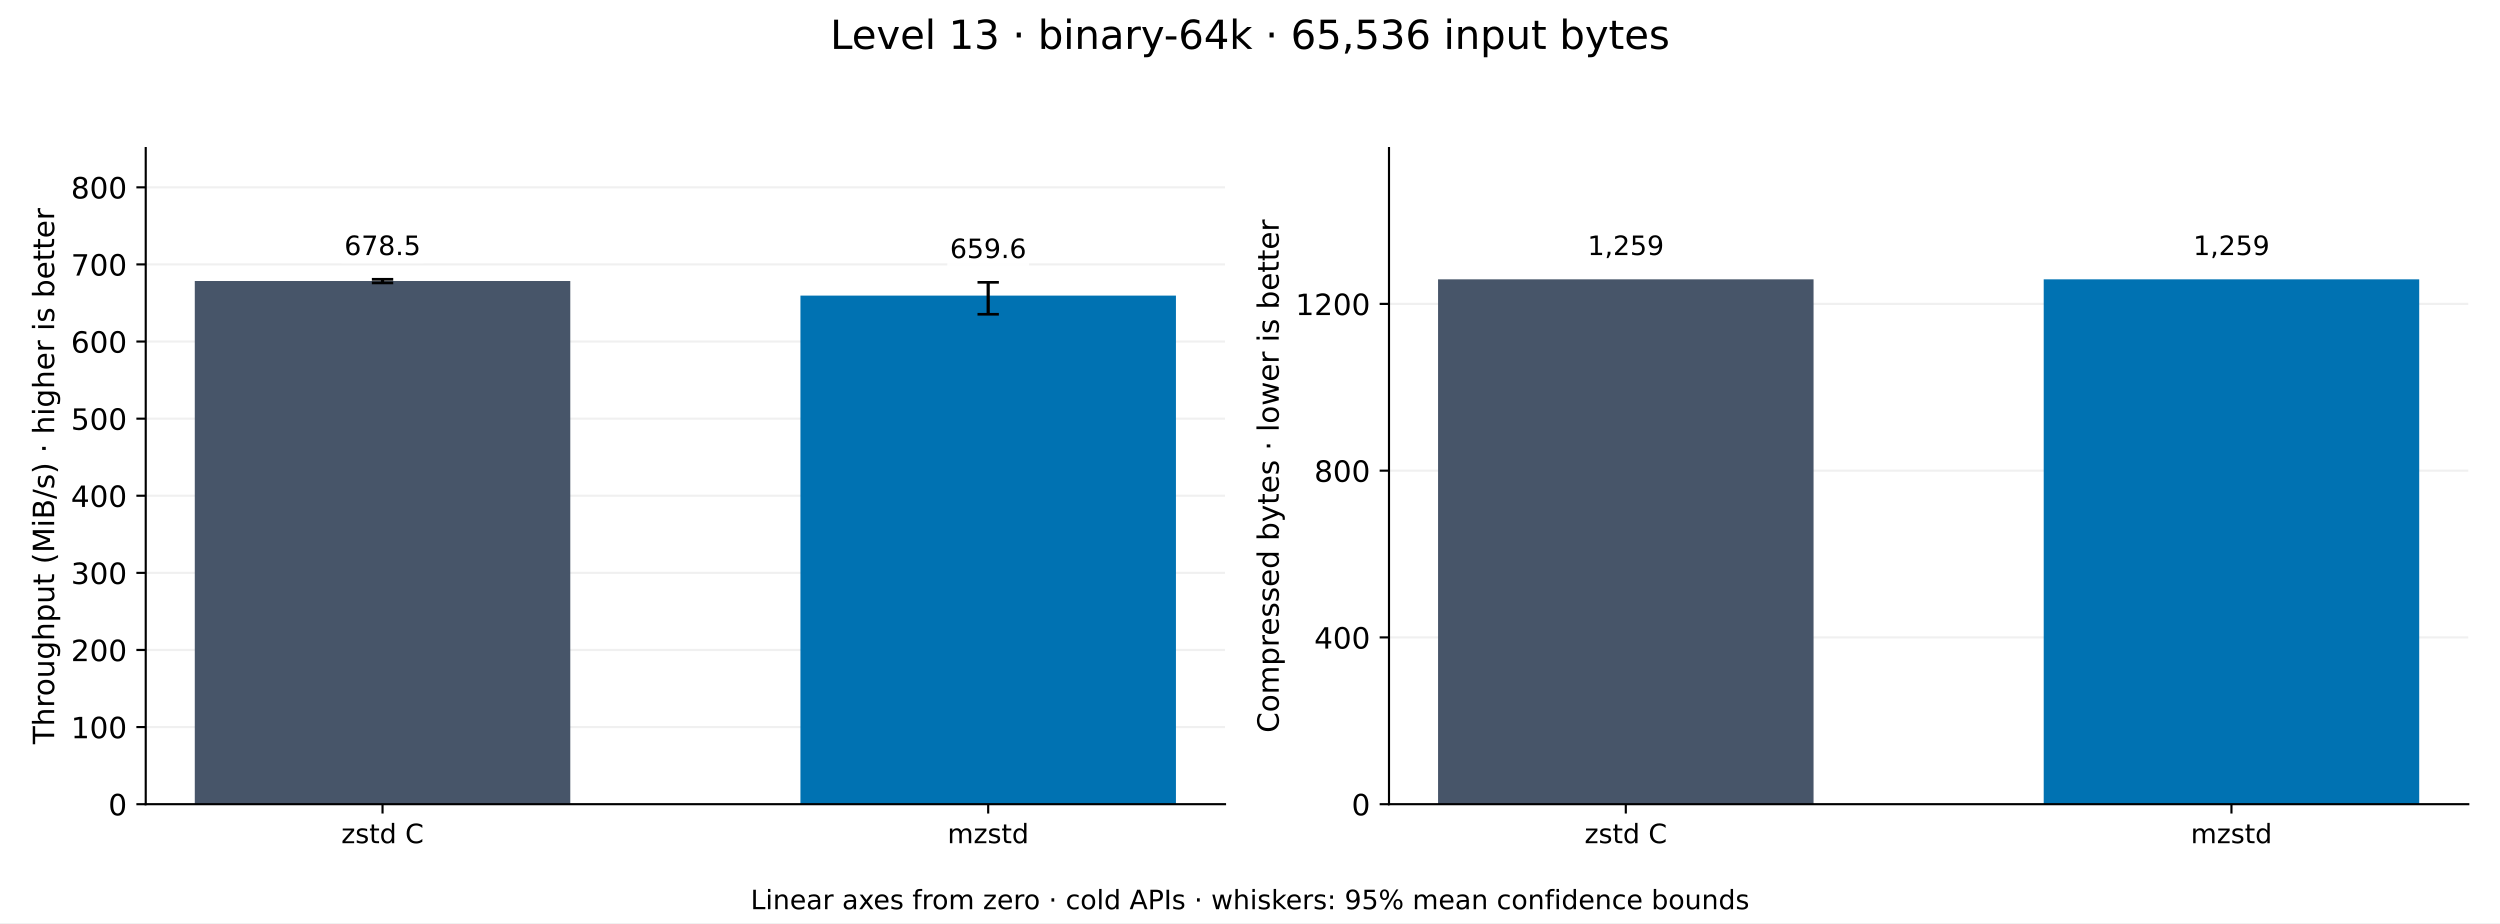
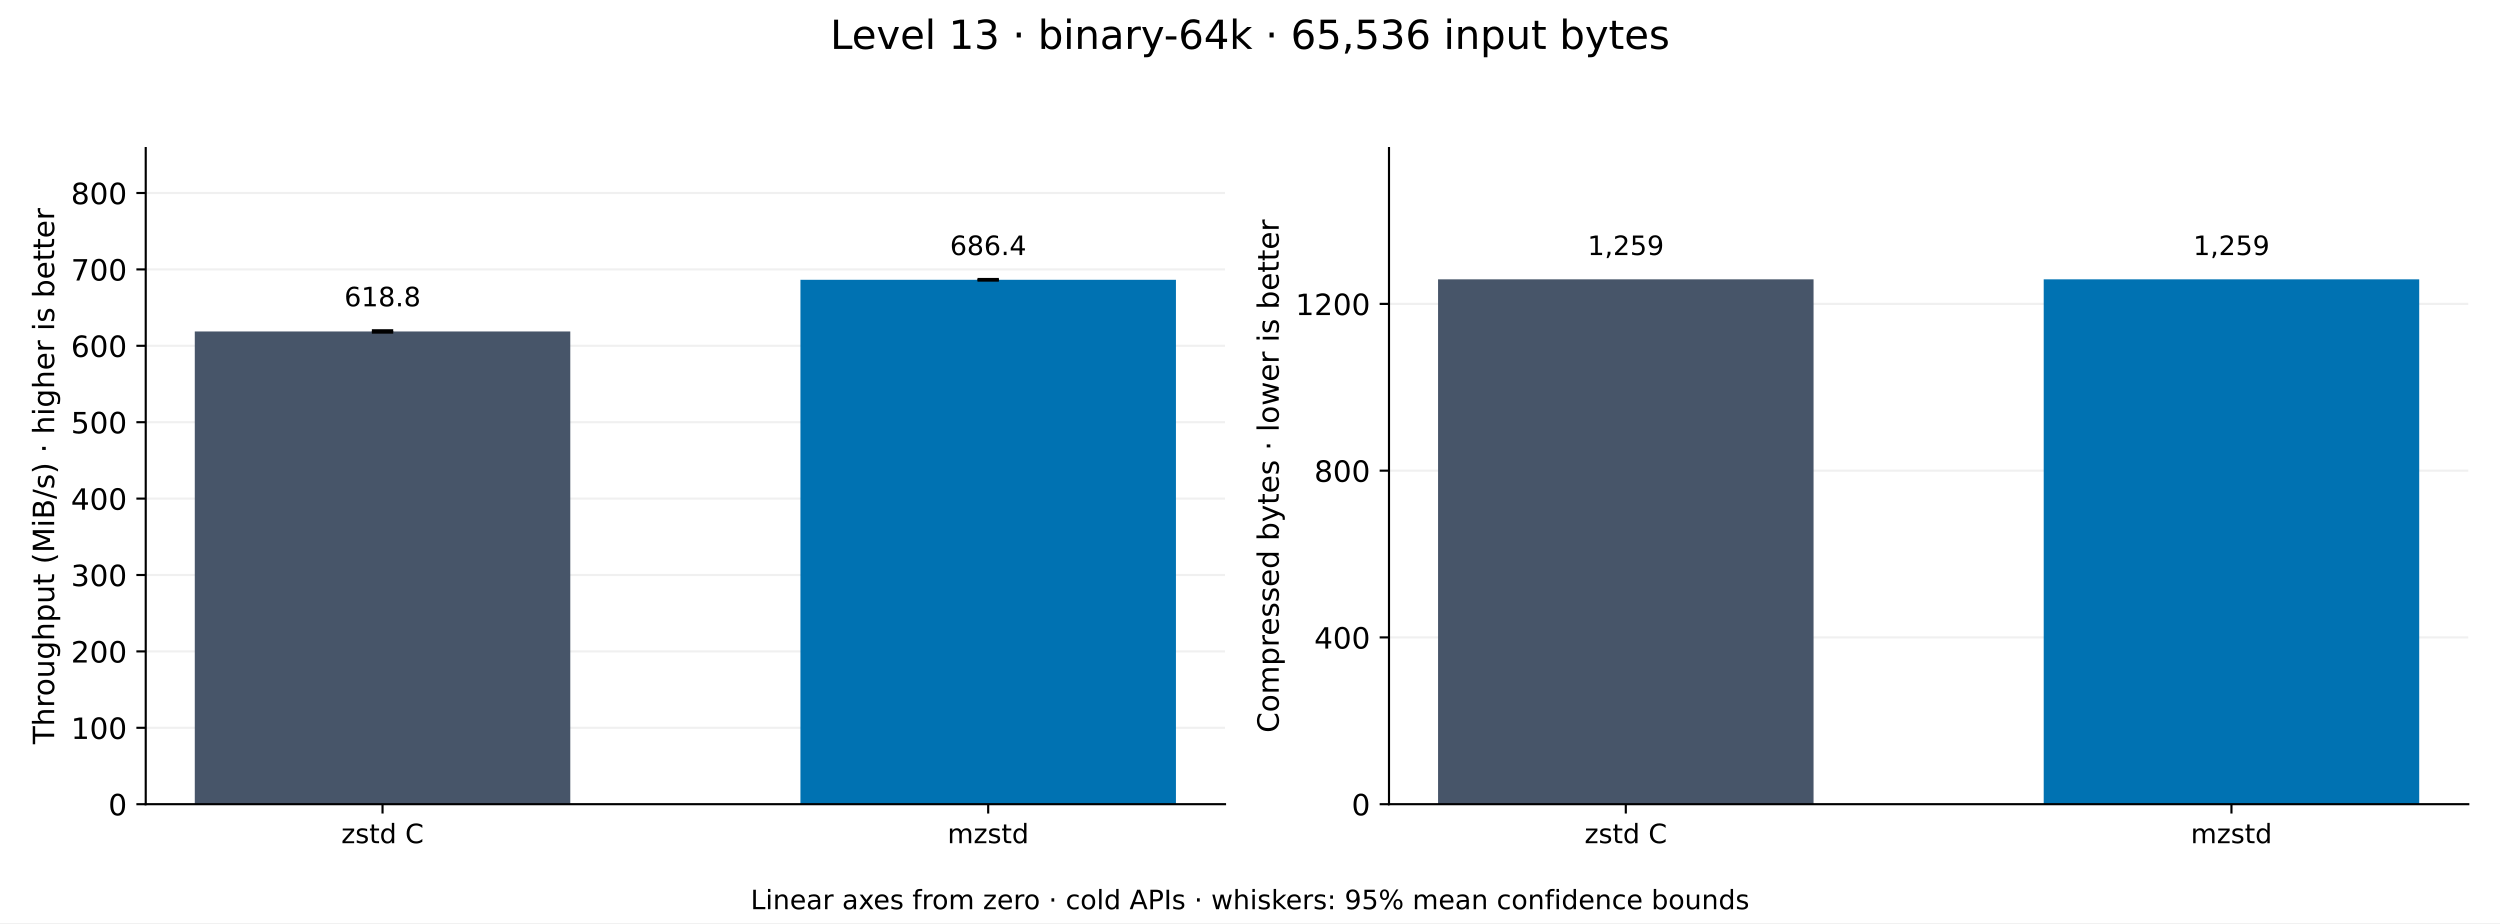
<svg xmlns="http://www.w3.org/2000/svg" xmlns:xlink="http://www.w3.org/1999/xlink" width="936pt" height="345.6pt" viewBox="0 0 936 345.6" version="1.1">
  <defs>
    <style type="text/css">*{stroke-linejoin: round; stroke-linecap: butt}</style>
  </defs>
  <g id="figure_1">
    <g id="patch_1">
      <path d="M 0 345.6 L 936 345.6 L 936 0 L 0 0 z " style="fill: #ffffff" />
    </g>
    <g id="axes_1">
      <g id="patch_2">
        <path d="M 54.56 301.088 L 458.64 301.088 L 458.64 55.44 L 54.56 55.44 z " style="fill: #ffffff" />
      </g>
      <g id="matplotlib.axis_1">
        <g id="xtick_1">
          <g id="line2d_1">
            <defs>
              <path id="mcbfd24ea1b" d="M 0 0 L 0 3.5 " style="stroke: #000000; stroke-width: 0.8" />
            </defs>
            <g>
              <use xlink:href="#mcbfd24ea1b" x="143.222" y="301.088" style="stroke: #000000; stroke-width: 0.8" />
            </g>
          </g>
          <g id="text_1">
            <text style="font-size: 10px; font-family: 'DejaVu Sans', 'Bitstream Vera Sans', 'Computer Modern Sans Serif', 'Lucida Grande', 'Verdana', 'Geneva', 'Lucid', 'Arial', 'Helvetica', 'Avant Garde', sans-serif; text-anchor: middle" x="143.222" y="315.686" transform="rotate(-0 143.2218 315.6864)">zstd C</text>
          </g>
        </g>
        <g id="xtick_2">
          <g id="line2d_2">
            <g>
              <use xlink:href="#mcbfd24ea1b" x="369.978" y="301.088" style="stroke: #000000; stroke-width: 0.8" />
            </g>
          </g>
          <g id="text_2">
            <text style="font-size: 10px; font-family: 'DejaVu Sans', 'Bitstream Vera Sans', 'Computer Modern Sans Serif', 'Lucida Grande', 'Verdana', 'Geneva', 'Lucid', 'Arial', 'Helvetica', 'Avant Garde', sans-serif; text-anchor: middle" x="369.978" y="315.686" transform="rotate(-0 369.9782 315.6864)">mzstd</text>
          </g>
        </g>
      </g>
      <g id="matplotlib.axis_2">
        <g id="ytick_1">
          <g id="line2d_3">
            <path d="M 54.56 301.088 L 458.64 301.088 " clip-path="url(#p4144bda285)" style="fill: none; stroke: #b0b0b0; stroke-opacity: 0.18; stroke-width: 0.8; stroke-linecap: square" />
          </g>
          <g id="line2d_4">
            <defs>
              <path id="m862e928616" d="M 0 0 L -3.5 0 " style="stroke: #000000; stroke-width: 0.8" />
            </defs>
            <g>
              <use xlink:href="#m862e928616" x="54.56" y="301.088" style="stroke: #000000; stroke-width: 0.8" />
            </g>
          </g>
          <g id="text_3">
            <text style="font-size: 11px; font-family: 'DejaVu Sans', 'Bitstream Vera Sans', 'Computer Modern Sans Serif', 'Lucida Grande', 'Verdana', 'Geneva', 'Lucid', 'Arial', 'Helvetica', 'Avant Garde', sans-serif; text-anchor: end" x="47.56" y="305.267" transform="rotate(-0 47.56 305.2671)">0</text>
          </g>
        </g>
        <g id="ytick_2">
          <g id="line2d_5">
-             <path d="M 54.56 272.218 L 458.64 272.218 " clip-path="url(#p4144bda285)" style="fill: none; stroke: #b0b0b0; stroke-opacity: 0.18; stroke-width: 0.8; stroke-linecap: square" />
+             <path d="M 54.56 272.485 L 458.64 272.485 " clip-path="url(#p4144bda285)" style="fill: none; stroke: #b0b0b0; stroke-opacity: 0.18; stroke-width: 0.8; stroke-linecap: square" />
          </g>
          <g id="line2d_6">
            <g>
-               <use xlink:href="#m862e928616" x="54.56" y="272.218" style="stroke: #000000; stroke-width: 0.8" />
+               <use xlink:href="#m862e928616" x="54.56" y="272.485" style="stroke: #000000; stroke-width: 0.8" />
            </g>
          </g>
          <g id="text_4">
-             <text style="font-size: 11px; font-family: 'DejaVu Sans', 'Bitstream Vera Sans', 'Computer Modern Sans Serif', 'Lucida Grande', 'Verdana', 'Geneva', 'Lucid', 'Arial', 'Helvetica', 'Avant Garde', sans-serif; text-anchor: end" x="47.56" y="276.397" transform="rotate(-0 47.56 276.3973)">100</text>
+             <text style="font-size: 11px; font-family: 'DejaVu Sans', 'Bitstream Vera Sans', 'Computer Modern Sans Serif', 'Lucida Grande', 'Verdana', 'Geneva', 'Lucid', 'Arial', 'Helvetica', 'Avant Garde', sans-serif; text-anchor: end" x="47.56" y="276.664" transform="rotate(-0 47.56 276.6638)">100</text>
          </g>
        </g>
        <g id="ytick_3">
          <g id="line2d_7">
-             <path d="M 54.56 243.348 L 458.64 243.348 " clip-path="url(#p4144bda285)" style="fill: none; stroke: #b0b0b0; stroke-opacity: 0.18; stroke-width: 0.8; stroke-linecap: square" />
+             <path d="M 54.56 243.881 L 458.64 243.881 " clip-path="url(#p4144bda285)" style="fill: none; stroke: #b0b0b0; stroke-opacity: 0.18; stroke-width: 0.8; stroke-linecap: square" />
          </g>
          <g id="line2d_8">
            <g>
-               <use xlink:href="#m862e928616" x="54.56" y="243.348" style="stroke: #000000; stroke-width: 0.8" />
+               <use xlink:href="#m862e928616" x="54.56" y="243.881" style="stroke: #000000; stroke-width: 0.8" />
            </g>
          </g>
          <g id="text_5">
-             <text style="font-size: 11px; font-family: 'DejaVu Sans', 'Bitstream Vera Sans', 'Computer Modern Sans Serif', 'Lucida Grande', 'Verdana', 'Geneva', 'Lucid', 'Arial', 'Helvetica', 'Avant Garde', sans-serif; text-anchor: end" x="47.56" y="247.527" transform="rotate(-0 47.56 247.5274)">200</text>
+             <text style="font-size: 11px; font-family: 'DejaVu Sans', 'Bitstream Vera Sans', 'Computer Modern Sans Serif', 'Lucida Grande', 'Verdana', 'Geneva', 'Lucid', 'Arial', 'Helvetica', 'Avant Garde', sans-serif; text-anchor: end" x="47.56" y="248.06" transform="rotate(-0 47.56 248.0605)">200</text>
          </g>
        </g>
        <g id="ytick_4">
          <g id="line2d_9">
-             <path d="M 54.56 214.478 L 458.64 214.478 " clip-path="url(#p4144bda285)" style="fill: none; stroke: #b0b0b0; stroke-opacity: 0.18; stroke-width: 0.8; stroke-linecap: square" />
+             <path d="M 54.56 215.278 L 458.64 215.278 " clip-path="url(#p4144bda285)" style="fill: none; stroke: #b0b0b0; stroke-opacity: 0.18; stroke-width: 0.8; stroke-linecap: square" />
          </g>
          <g id="line2d_10">
            <g>
-               <use xlink:href="#m862e928616" x="54.56" y="214.478" style="stroke: #000000; stroke-width: 0.8" />
+               <use xlink:href="#m862e928616" x="54.56" y="215.278" style="stroke: #000000; stroke-width: 0.8" />
            </g>
          </g>
          <g id="text_6">
-             <text style="font-size: 11px; font-family: 'DejaVu Sans', 'Bitstream Vera Sans', 'Computer Modern Sans Serif', 'Lucida Grande', 'Verdana', 'Geneva', 'Lucid', 'Arial', 'Helvetica', 'Avant Garde', sans-serif; text-anchor: end" x="47.56" y="218.658" transform="rotate(-0 47.56 218.6575)">300</text>
+             <text style="font-size: 11px; font-family: 'DejaVu Sans', 'Bitstream Vera Sans', 'Computer Modern Sans Serif', 'Lucida Grande', 'Verdana', 'Geneva', 'Lucid', 'Arial', 'Helvetica', 'Avant Garde', sans-serif; text-anchor: end" x="47.56" y="219.457" transform="rotate(-0 47.56 219.4572)">300</text>
          </g>
        </g>
        <g id="ytick_5">
          <g id="line2d_11">
-             <path d="M 54.56 185.609 L 458.64 185.609 " clip-path="url(#p4144bda285)" style="fill: none; stroke: #b0b0b0; stroke-opacity: 0.18; stroke-width: 0.8; stroke-linecap: square" />
+             <path d="M 54.56 186.675 L 458.64 186.675 " clip-path="url(#p4144bda285)" style="fill: none; stroke: #b0b0b0; stroke-opacity: 0.18; stroke-width: 0.8; stroke-linecap: square" />
          </g>
          <g id="line2d_12">
            <g>
-               <use xlink:href="#m862e928616" x="54.56" y="185.609" style="stroke: #000000; stroke-width: 0.8" />
+               <use xlink:href="#m862e928616" x="54.56" y="186.675" style="stroke: #000000; stroke-width: 0.8" />
            </g>
          </g>
          <g id="text_7">
-             <text style="font-size: 11px; font-family: 'DejaVu Sans', 'Bitstream Vera Sans', 'Computer Modern Sans Serif', 'Lucida Grande', 'Verdana', 'Geneva', 'Lucid', 'Arial', 'Helvetica', 'Avant Garde', sans-serif; text-anchor: end" x="47.56" y="189.788" transform="rotate(-0 47.56 189.7877)">400</text>
+             <text style="font-size: 11px; font-family: 'DejaVu Sans', 'Bitstream Vera Sans', 'Computer Modern Sans Serif', 'Lucida Grande', 'Verdana', 'Geneva', 'Lucid', 'Arial', 'Helvetica', 'Avant Garde', sans-serif; text-anchor: end" x="47.56" y="190.854" transform="rotate(-0 47.56 190.8538)">400</text>
          </g>
        </g>
        <g id="ytick_6">
          <g id="line2d_13">
-             <path d="M 54.56 156.739 L 458.64 156.739 " clip-path="url(#p4144bda285)" style="fill: none; stroke: #b0b0b0; stroke-opacity: 0.18; stroke-width: 0.8; stroke-linecap: square" />
+             <path d="M 54.56 158.071 L 458.64 158.071 " clip-path="url(#p4144bda285)" style="fill: none; stroke: #b0b0b0; stroke-opacity: 0.18; stroke-width: 0.8; stroke-linecap: square" />
          </g>
          <g id="line2d_14">
            <g>
-               <use xlink:href="#m862e928616" x="54.56" y="156.739" style="stroke: #000000; stroke-width: 0.8" />
+               <use xlink:href="#m862e928616" x="54.56" y="158.071" style="stroke: #000000; stroke-width: 0.8" />
            </g>
          </g>
          <g id="text_8">
-             <text style="font-size: 11px; font-family: 'DejaVu Sans', 'Bitstream Vera Sans', 'Computer Modern Sans Serif', 'Lucida Grande', 'Verdana', 'Geneva', 'Lucid', 'Arial', 'Helvetica', 'Avant Garde', sans-serif; text-anchor: end" x="47.56" y="160.918" transform="rotate(-0 47.56 160.9178)">500</text>
+             <text style="font-size: 11px; font-family: 'DejaVu Sans', 'Bitstream Vera Sans', 'Computer Modern Sans Serif', 'Lucida Grande', 'Verdana', 'Geneva', 'Lucid', 'Arial', 'Helvetica', 'Avant Garde', sans-serif; text-anchor: end" x="47.56" y="162.251" transform="rotate(-0 47.56 162.2505)">500</text>
          </g>
        </g>
        <g id="ytick_7">
          <g id="line2d_15">
-             <path d="M 54.56 127.869 L 458.64 127.869 " clip-path="url(#p4144bda285)" style="fill: none; stroke: #b0b0b0; stroke-opacity: 0.18; stroke-width: 0.8; stroke-linecap: square" />
+             <path d="M 54.56 129.468 L 458.64 129.468 " clip-path="url(#p4144bda285)" style="fill: none; stroke: #b0b0b0; stroke-opacity: 0.18; stroke-width: 0.8; stroke-linecap: square" />
          </g>
          <g id="line2d_16">
            <g>
-               <use xlink:href="#m862e928616" x="54.56" y="127.869" style="stroke: #000000; stroke-width: 0.8" />
+               <use xlink:href="#m862e928616" x="54.56" y="129.468" style="stroke: #000000; stroke-width: 0.8" />
            </g>
          </g>
          <g id="text_9">
-             <text style="font-size: 11px; font-family: 'DejaVu Sans', 'Bitstream Vera Sans', 'Computer Modern Sans Serif', 'Lucida Grande', 'Verdana', 'Geneva', 'Lucid', 'Arial', 'Helvetica', 'Avant Garde', sans-serif; text-anchor: end" x="47.56" y="132.048" transform="rotate(-0 47.56 132.0479)">600</text>
+             <text style="font-size: 11px; font-family: 'DejaVu Sans', 'Bitstream Vera Sans', 'Computer Modern Sans Serif', 'Lucida Grande', 'Verdana', 'Geneva', 'Lucid', 'Arial', 'Helvetica', 'Avant Garde', sans-serif; text-anchor: end" x="47.56" y="133.647" transform="rotate(-0 47.56 133.6472)">600</text>
          </g>
        </g>
        <g id="ytick_8">
          <g id="line2d_17">
-             <path d="M 54.56 98.999 L 458.64 98.999 " clip-path="url(#p4144bda285)" style="fill: none; stroke: #b0b0b0; stroke-opacity: 0.18; stroke-width: 0.8; stroke-linecap: square" />
+             <path d="M 54.56 100.865 L 458.64 100.865 " clip-path="url(#p4144bda285)" style="fill: none; stroke: #b0b0b0; stroke-opacity: 0.18; stroke-width: 0.8; stroke-linecap: square" />
          </g>
          <g id="line2d_18">
            <g>
-               <use xlink:href="#m862e928616" x="54.56" y="98.999" style="stroke: #000000; stroke-width: 0.8" />
+               <use xlink:href="#m862e928616" x="54.56" y="100.865" style="stroke: #000000; stroke-width: 0.8" />
            </g>
          </g>
          <g id="text_10">
-             <text style="font-size: 11px; font-family: 'DejaVu Sans', 'Bitstream Vera Sans', 'Computer Modern Sans Serif', 'Lucida Grande', 'Verdana', 'Geneva', 'Lucid', 'Arial', 'Helvetica', 'Avant Garde', sans-serif; text-anchor: end" x="47.56" y="103.178" transform="rotate(-0 47.56 103.1781)">700</text>
+             <text style="font-size: 11px; font-family: 'DejaVu Sans', 'Bitstream Vera Sans', 'Computer Modern Sans Serif', 'Lucida Grande', 'Verdana', 'Geneva', 'Lucid', 'Arial', 'Helvetica', 'Avant Garde', sans-serif; text-anchor: end" x="47.56" y="105.044" transform="rotate(-0 47.56 105.0439)">700</text>
          </g>
        </g>
        <g id="ytick_9">
          <g id="line2d_19">
-             <path d="M 54.56 70.129 L 458.64 70.129 " clip-path="url(#p4144bda285)" style="fill: none; stroke: #b0b0b0; stroke-opacity: 0.18; stroke-width: 0.8; stroke-linecap: square" />
+             <path d="M 54.56 72.261 L 458.64 72.261 " clip-path="url(#p4144bda285)" style="fill: none; stroke: #b0b0b0; stroke-opacity: 0.18; stroke-width: 0.8; stroke-linecap: square" />
          </g>
          <g id="line2d_20">
            <g>
-               <use xlink:href="#m862e928616" x="54.56" y="70.129" style="stroke: #000000; stroke-width: 0.8" />
+               <use xlink:href="#m862e928616" x="54.56" y="72.261" style="stroke: #000000; stroke-width: 0.8" />
            </g>
          </g>
          <g id="text_11">
-             <text style="font-size: 11px; font-family: 'DejaVu Sans', 'Bitstream Vera Sans', 'Computer Modern Sans Serif', 'Lucida Grande', 'Verdana', 'Geneva', 'Lucid', 'Arial', 'Helvetica', 'Avant Garde', sans-serif; text-anchor: end" x="47.56" y="74.308" transform="rotate(-0 47.56 74.30821)">800</text>
+             <text style="font-size: 11px; font-family: 'DejaVu Sans', 'Bitstream Vera Sans', 'Computer Modern Sans Serif', 'Lucida Grande', 'Verdana', 'Geneva', 'Lucid', 'Arial', 'Helvetica', 'Avant Garde', sans-serif; text-anchor: end" x="47.56" y="76.441" transform="rotate(-0 47.56 76.44053)">800</text>
          </g>
        </g>
        <g id="text_12">
          <text style="font-size: 11px; font-family: 'DejaVu Sans', 'Bitstream Vera Sans', 'Computer Modern Sans Serif', 'Lucida Grande', 'Verdana', 'Geneva', 'Lucid', 'Arial', 'Helvetica', 'Avant Garde', sans-serif; text-anchor: middle" x="20.276" y="178.264" transform="rotate(-90 20.27609 178.264)">Throughput (MiB/s) · higher is better</text>
        </g>
      </g>
      <g id="patch_3">
-         <path d="M 72.927 301.088 L 213.516 301.088 L 213.516 105.195 L 72.927 105.195 z " clip-path="url(#p4144bda285)" style="fill: #475569" />
+         <path d="M 72.927 301.088 L 213.516 301.088 L 213.516 124.095 L 72.927 124.095 z " clip-path="url(#p4144bda285)" style="fill: #475569" />
      </g>
      <g id="patch_4">
-         <path d="M 299.684 301.088 L 440.273 301.088 L 440.273 110.674 L 299.684 110.674 z " clip-path="url(#p4144bda285)" style="fill: #0072b2" />
+         <path d="M 299.684 301.088 L 440.273 301.088 L 440.273 104.768 L 299.684 104.768 z " clip-path="url(#p4144bda285)" style="fill: #0072b2" />
      </g>
      <g id="LineCollection_1">
-         <path d="M 143.222 105.939 L 143.222 104.57 " clip-path="url(#p4144bda285)" style="fill: none; stroke: #000000; stroke-width: 1.2" />
-         <path d="M 369.978 117.668 L 369.978 105.711 " clip-path="url(#p4144bda285)" style="fill: none; stroke: #000000; stroke-width: 1.2" />
+         <path d="M 143.222 124.429 L 143.222 123.758 " clip-path="url(#p4144bda285)" style="fill: none; stroke: #000000; stroke-width: 1.2" />
+         <path d="M 369.978 104.964 L 369.978 104.57 " clip-path="url(#p4144bda285)" style="fill: none; stroke: #000000; stroke-width: 1.2" />
      </g>
      <g id="line2d_21">
        <defs>
          <path id="mf7f69e77f0" d="M 4 0 L -4 -0 " style="stroke: #000000" />
        </defs>
        <g clip-path="url(#p4144bda285)">
-           <use xlink:href="#mf7f69e77f0" x="143.222" y="105.939" style="fill: #1f77b4; stroke: #000000" />
-           <use xlink:href="#mf7f69e77f0" x="369.978" y="117.668" style="fill: #1f77b4; stroke: #000000" />
+           <use xlink:href="#mf7f69e77f0" x="143.222" y="124.429" style="fill: #1f77b4; stroke: #000000" />
+           <use xlink:href="#mf7f69e77f0" x="369.978" y="104.964" style="fill: #1f77b4; stroke: #000000" />
        </g>
      </g>
      <g id="line2d_22">
        <g clip-path="url(#p4144bda285)">
-           <use xlink:href="#mf7f69e77f0" x="143.222" y="104.57" style="fill: #1f77b4; stroke: #000000" />
-           <use xlink:href="#mf7f69e77f0" x="369.978" y="105.711" style="fill: #1f77b4; stroke: #000000" />
+           <use xlink:href="#mf7f69e77f0" x="143.222" y="123.758" style="fill: #1f77b4; stroke: #000000" />
+           <use xlink:href="#mf7f69e77f0" x="369.978" y="104.57" style="fill: #1f77b4; stroke: #000000" />
        </g>
      </g>
      <g id="patch_5">
        <path d="M 54.56 301.088 L 54.56 55.44 " style="fill: none; stroke: #000000; stroke-width: 0.8; stroke-linejoin: miter; stroke-linecap: square" />
      </g>
      <g id="patch_6">
        <path d="M 54.56 301.088 L 458.64 301.088 " style="fill: none; stroke: #000000; stroke-width: 0.8; stroke-linejoin: miter; stroke-linecap: square" />
      </g>
      <g id="text_13">
        <g id="patch_7">
-           <path d="M 127.908 98.57 L 158.536 98.57 L 158.536 86.891 L 127.908 86.891 z " style="fill: #ffffff; opacity: 0.9" />
-         </g>
-         <text style="font-size: 10px; font-family: 'DejaVu Sans', 'Bitstream Vera Sans', 'Computer Modern Sans Serif', 'Lucida Grande', 'Verdana', 'Geneva', 'Lucid', 'Arial', 'Helvetica', 'Avant Garde', sans-serif; text-anchor: middle" x="143.222" y="95.49" transform="rotate(-0 143.2218 95.48991)">678.5</text>
+           <path d="M 127.908 117.758 L 158.536 117.758 L 158.536 106.08 L 127.908 106.08 z " style="fill: #ffffff; opacity: 0.9" />
+         </g>
+         <text style="font-size: 10px; font-family: 'DejaVu Sans', 'Bitstream Vera Sans', 'Computer Modern Sans Serif', 'Lucida Grande', 'Verdana', 'Geneva', 'Lucid', 'Arial', 'Helvetica', 'Avant Garde', sans-serif; text-anchor: middle" x="143.222" y="114.679" transform="rotate(-0 143.2218 114.6788)">618.8</text>
      </g>
      <g id="text_14">
        <g id="patch_8">
-           <path d="M 354.664 99.711 L 385.292 99.711 L 385.292 88.033 L 354.664 88.033 z " style="fill: #ffffff; opacity: 0.9" />
-         </g>
-         <text style="font-size: 10px; font-family: 'DejaVu Sans', 'Bitstream Vera Sans', 'Computer Modern Sans Serif', 'Lucida Grande', 'Verdana', 'Geneva', 'Lucid', 'Arial', 'Helvetica', 'Avant Garde', sans-serif; text-anchor: middle" x="369.978" y="96.631" transform="rotate(-0 369.9782 96.63098)">659.6</text>
+           <path d="M 354.664 98.57 L 385.292 98.57 L 385.292 86.891 L 354.664 86.891 z " style="fill: #ffffff; opacity: 0.9" />
+         </g>
+         <text style="font-size: 10px; font-family: 'DejaVu Sans', 'Bitstream Vera Sans', 'Computer Modern Sans Serif', 'Lucida Grande', 'Verdana', 'Geneva', 'Lucid', 'Arial', 'Helvetica', 'Avant Garde', sans-serif; text-anchor: middle" x="369.978" y="95.49" transform="rotate(-0 369.9782 95.48991)">686.4</text>
      </g>
    </g>
    <g id="axes_2">
      <g id="patch_9">
        <path d="M 520.04 301.088 L 924.12 301.088 L 924.12 55.44 L 520.04 55.44 z " style="fill: #ffffff" />
      </g>
      <g id="matplotlib.axis_3">
        <g id="xtick_3">
          <g id="line2d_23">
            <g>
              <use xlink:href="#mcbfd24ea1b" x="608.702" y="301.088" style="stroke: #000000; stroke-width: 0.8" />
            </g>
          </g>
          <g id="text_15">
            <text style="font-size: 10px; font-family: 'DejaVu Sans', 'Bitstream Vera Sans', 'Computer Modern Sans Serif', 'Lucida Grande', 'Verdana', 'Geneva', 'Lucid', 'Arial', 'Helvetica', 'Avant Garde', sans-serif; text-anchor: middle" x="608.702" y="315.686" transform="rotate(-0 608.7018 315.6864)">zstd C</text>
          </g>
        </g>
        <g id="xtick_4">
          <g id="line2d_24">
            <g>
              <use xlink:href="#mcbfd24ea1b" x="835.458" y="301.088" style="stroke: #000000; stroke-width: 0.8" />
            </g>
          </g>
          <g id="text_16">
            <text style="font-size: 10px; font-family: 'DejaVu Sans', 'Bitstream Vera Sans', 'Computer Modern Sans Serif', 'Lucida Grande', 'Verdana', 'Geneva', 'Lucid', 'Arial', 'Helvetica', 'Avant Garde', sans-serif; text-anchor: middle" x="835.458" y="315.686" transform="rotate(-0 835.4582 315.6864)">mzstd</text>
          </g>
        </g>
      </g>
      <g id="matplotlib.axis_4">
        <g id="ytick_10">
          <g id="line2d_25">
            <path d="M 520.04 301.088 L 924.12 301.088 " clip-path="url(#p0b30c4d7f7)" style="fill: none; stroke: #b0b0b0; stroke-opacity: 0.18; stroke-width: 0.8; stroke-linecap: square" />
          </g>
          <g id="line2d_26">
            <g>
              <use xlink:href="#m862e928616" x="520.04" y="301.088" style="stroke: #000000; stroke-width: 0.8" />
            </g>
          </g>
          <g id="text_17">
            <text style="font-size: 11px; font-family: 'DejaVu Sans', 'Bitstream Vera Sans', 'Computer Modern Sans Serif', 'Lucida Grande', 'Verdana', 'Geneva', 'Lucid', 'Arial', 'Helvetica', 'Avant Garde', sans-serif; text-anchor: end" x="513.04" y="305.267" transform="rotate(-0 513.04 305.2671)">0</text>
          </g>
        </g>
        <g id="ytick_11">
          <g id="line2d_27">
            <path d="M 520.04 238.652 L 924.12 238.652 " clip-path="url(#p0b30c4d7f7)" style="fill: none; stroke: #b0b0b0; stroke-opacity: 0.18; stroke-width: 0.8; stroke-linecap: square" />
          </g>
          <g id="line2d_28">
            <g>
              <use xlink:href="#m862e928616" x="520.04" y="238.652" style="stroke: #000000; stroke-width: 0.8" />
            </g>
          </g>
          <g id="text_18">
            <text style="font-size: 11px; font-family: 'DejaVu Sans', 'Bitstream Vera Sans', 'Computer Modern Sans Serif', 'Lucida Grande', 'Verdana', 'Geneva', 'Lucid', 'Arial', 'Helvetica', 'Avant Garde', sans-serif; text-anchor: end" x="513.04" y="242.831" transform="rotate(-0 513.04 242.8308)">400</text>
          </g>
        </g>
        <g id="ytick_12">
          <g id="line2d_29">
            <path d="M 520.04 176.215 L 924.12 176.215 " clip-path="url(#p0b30c4d7f7)" style="fill: none; stroke: #b0b0b0; stroke-opacity: 0.18; stroke-width: 0.8; stroke-linecap: square" />
          </g>
          <g id="line2d_30">
            <g>
              <use xlink:href="#m862e928616" x="520.04" y="176.215" style="stroke: #000000; stroke-width: 0.8" />
            </g>
          </g>
          <g id="text_19">
            <text style="font-size: 11px; font-family: 'DejaVu Sans', 'Bitstream Vera Sans', 'Computer Modern Sans Serif', 'Lucida Grande', 'Verdana', 'Geneva', 'Lucid', 'Arial', 'Helvetica', 'Avant Garde', sans-serif; text-anchor: end" x="513.04" y="180.394" transform="rotate(-0 513.04 180.3944)">800</text>
          </g>
        </g>
        <g id="ytick_13">
          <g id="line2d_31">
            <path d="M 520.04 113.779 L 924.12 113.779 " clip-path="url(#p0b30c4d7f7)" style="fill: none; stroke: #b0b0b0; stroke-opacity: 0.18; stroke-width: 0.8; stroke-linecap: square" />
          </g>
          <g id="line2d_32">
            <g>
              <use xlink:href="#m862e928616" x="520.04" y="113.779" style="stroke: #000000; stroke-width: 0.8" />
            </g>
          </g>
          <g id="text_20">
            <text style="font-size: 11px; font-family: 'DejaVu Sans', 'Bitstream Vera Sans', 'Computer Modern Sans Serif', 'Lucida Grande', 'Verdana', 'Geneva', 'Lucid', 'Arial', 'Helvetica', 'Avant Garde', sans-serif; text-anchor: end" x="513.04" y="117.958" transform="rotate(-0 513.04 117.9581)">1200</text>
          </g>
        </g>
        <g id="text_21">
          <text style="font-size: 11px; font-family: 'DejaVu Sans', 'Bitstream Vera Sans', 'Computer Modern Sans Serif', 'Lucida Grande', 'Verdana', 'Geneva', 'Lucid', 'Arial', 'Helvetica', 'Avant Garde', sans-serif; text-anchor: middle" x="478.757" y="178.264" transform="rotate(-90 478.7573 178.264)">Compressed bytes · lower is better</text>
        </g>
      </g>
      <g id="patch_10">
        <path d="M 538.407 301.088 L 678.996 301.088 L 678.996 104.57 L 538.407 104.57 z " clip-path="url(#p0b30c4d7f7)" style="fill: #475569" />
      </g>
      <g id="patch_11">
        <path d="M 765.164 301.088 L 905.753 301.088 L 905.753 104.57 L 765.164 104.57 z " clip-path="url(#p0b30c4d7f7)" style="fill: #0072b2" />
      </g>
      <g id="patch_12">
        <path d="M 520.04 301.088 L 520.04 55.44 " style="fill: none; stroke: #000000; stroke-width: 0.8; stroke-linejoin: miter; stroke-linecap: square" />
      </g>
      <g id="patch_13">
        <path d="M 520.04 301.088 L 924.12 301.088 " style="fill: none; stroke: #000000; stroke-width: 0.8; stroke-linejoin: miter; stroke-linecap: square" />
      </g>
      <g id="text_22">
        <g id="patch_14">
          <path d="M 593.388 98.57 L 624.016 98.57 L 624.016 86.891 L 593.388 86.891 z " style="fill: #ffffff; opacity: 0.9" />
        </g>
        <text style="font-size: 10px; font-family: 'DejaVu Sans', 'Bitstream Vera Sans', 'Computer Modern Sans Serif', 'Lucida Grande', 'Verdana', 'Geneva', 'Lucid', 'Arial', 'Helvetica', 'Avant Garde', sans-serif; text-anchor: middle" x="608.702" y="95.49" transform="rotate(-0 608.7018 95.48991)">1,259</text>
      </g>
      <g id="text_23">
        <g id="patch_15">
          <path d="M 820.144 98.57 L 850.772 98.57 L 850.772 86.891 L 820.144 86.891 z " style="fill: #ffffff; opacity: 0.9" />
        </g>
        <text style="font-size: 10px; font-family: 'DejaVu Sans', 'Bitstream Vera Sans', 'Computer Modern Sans Serif', 'Lucida Grande', 'Verdana', 'Geneva', 'Lucid', 'Arial', 'Helvetica', 'Avant Garde', sans-serif; text-anchor: middle" x="835.458" y="95.49" transform="rotate(-0 835.4582 95.48991)">1,259</text>
      </g>
    </g>
    <g id="text_24">
      <text style="font-size: 15px; font-family: 'DejaVu Sans', 'Bitstream Vera Sans', 'Computer Modern Sans Serif', 'Lucida Grande', 'Verdana', 'Geneva', 'Lucid', 'Arial', 'Helvetica', 'Avant Garde', sans-serif; text-anchor: middle" x="468" y="18.31" transform="rotate(-0 468 18.30966)">Level 13 · binary-64k · 65,536 input bytes</text>
    </g>
    <g id="text_25">
      <text style="font-size: 10px; font-family: 'DejaVu Sans', 'Bitstream Vera Sans', 'Computer Modern Sans Serif', 'Lucida Grande', 'Verdana', 'Geneva', 'Lucid', 'Arial', 'Helvetica', 'Avant Garde', sans-serif; text-anchor: middle" x="468" y="340.416" transform="rotate(-0 468 340.416)">Linear axes from zero · cold APIs · whiskers: 95% mean confidence bounds</text>
    </g>
  </g>
  <defs>
    <clipPath id="p4144bda285">
      <rect x="54.56" y="55.44" width="404.08" height="245.648" />
    </clipPath>
    <clipPath id="p0b30c4d7f7">
      <rect x="520.04" y="55.44" width="404.08" height="245.648" />
    </clipPath>
  </defs>
</svg>
